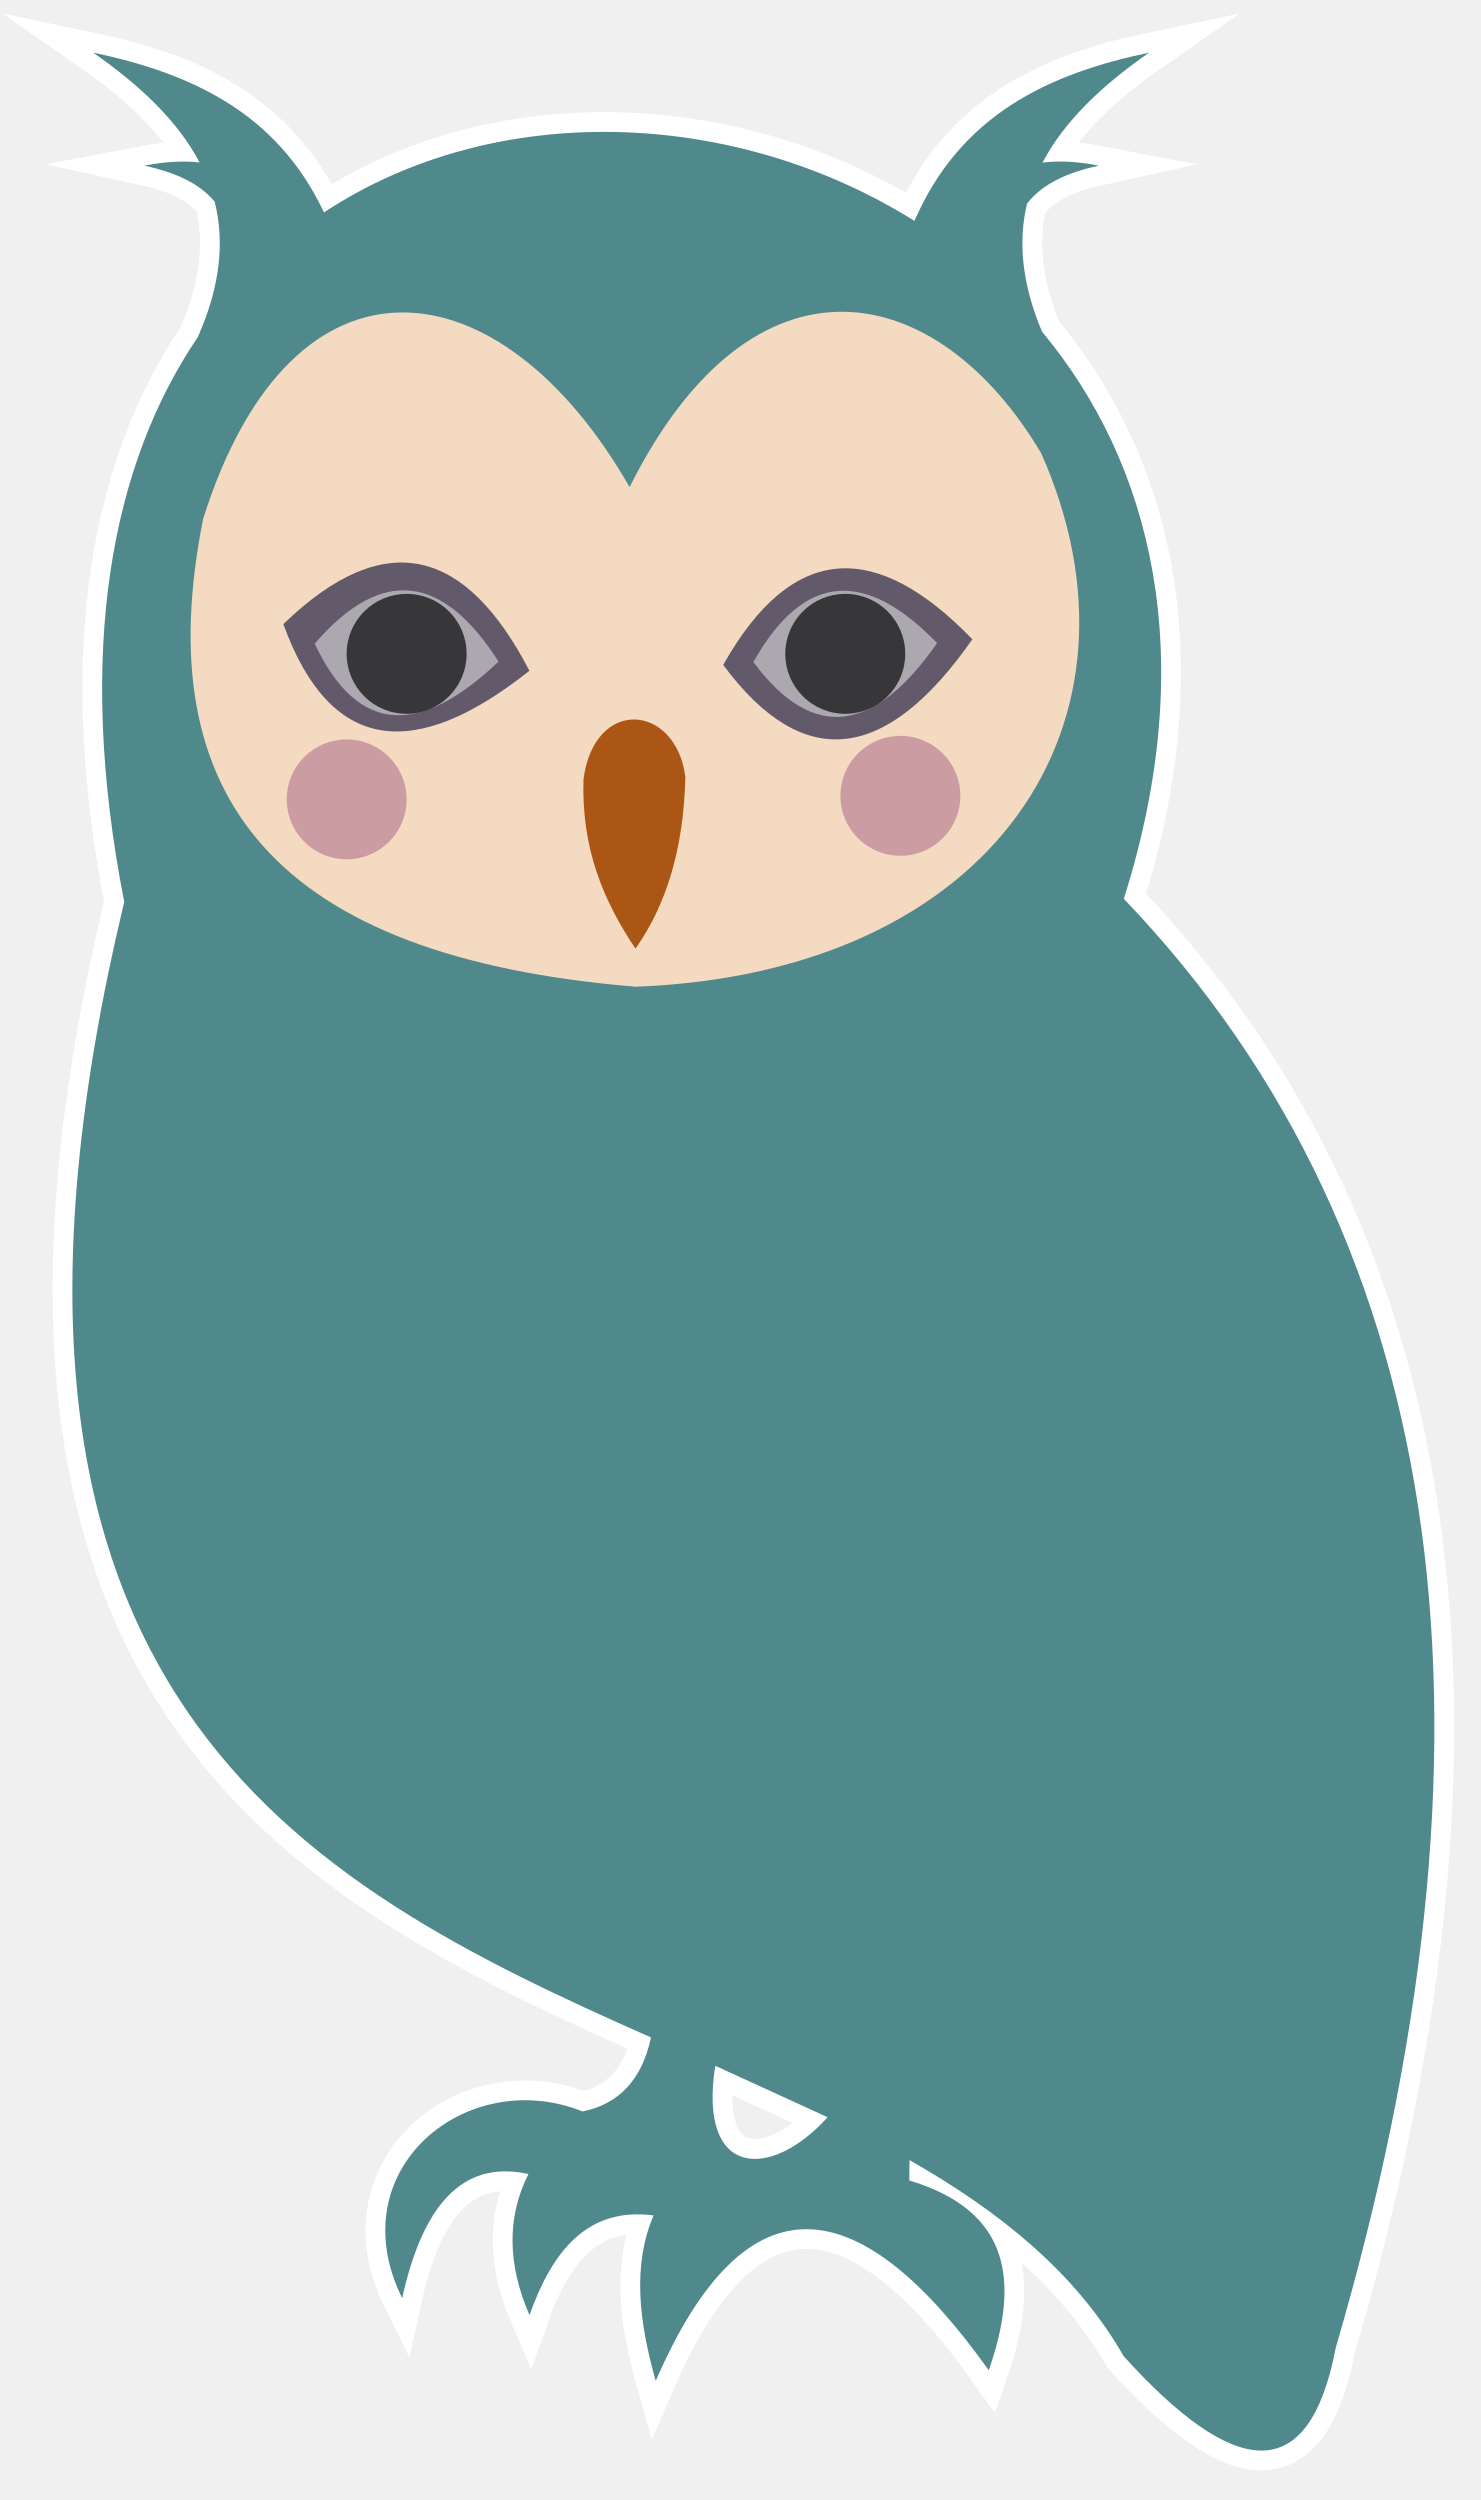
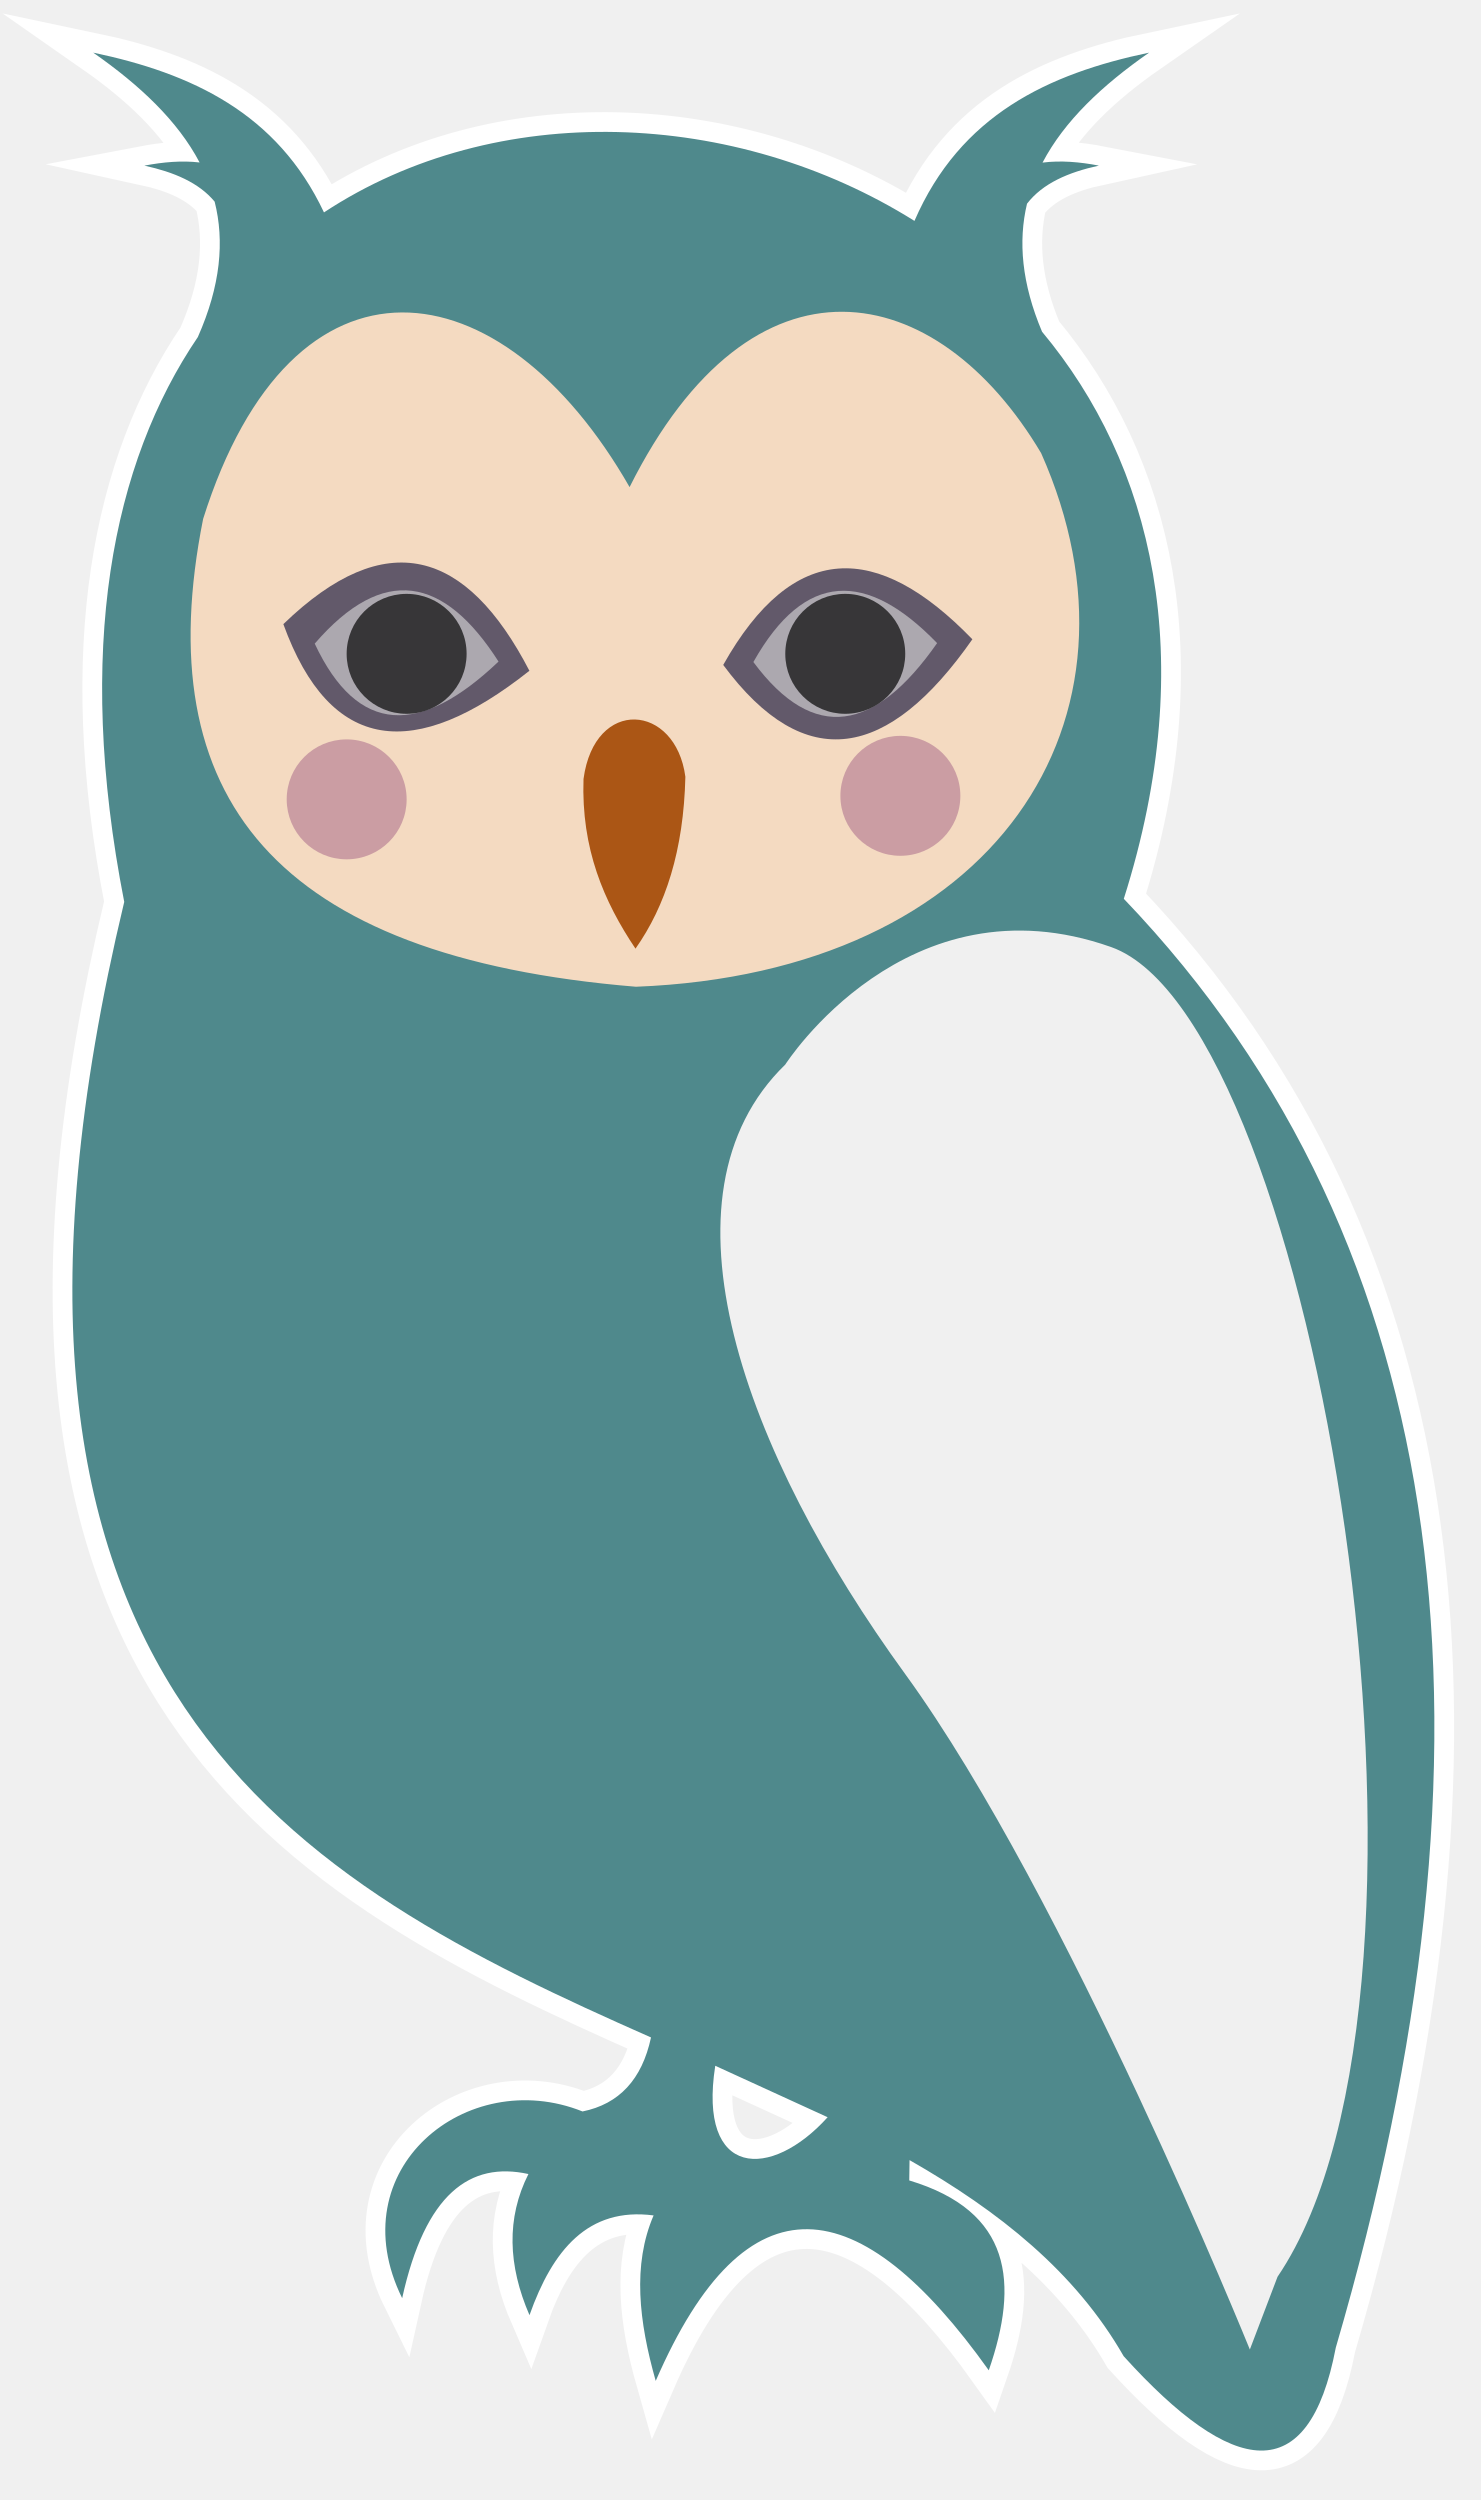
<svg xmlns="http://www.w3.org/2000/svg" version="1.1" baseProfile="basic" id="Слой_1" x="0px" y="0px" width="225px" height="380px" viewBox="0 0 225 380" xml:space="preserve">
  <g>
    <path fill="none" stroke="#FFFFFF" stroke-width="6" stroke-miterlimit="10" d="M170.818,136.616   c11.695-36.878,4.246-66.185-12.426-86.194c-3.097-7.34-3.648-13.751-2.286-19.458c2.377-3.097,6.289-4.778,10.928-5.792   c-2.928-0.561-5.802-0.808-8.568-0.456c3.317-6.336,9.092-11.769,16.195-16.716c-15.354,3.219-28.698,9.501-35.664,25.578   c-27.15-17.013-63.53-18.579-89.754-1.291C42.127,17.163,29.094,11.131,14.166,8c7.086,4.947,12.855,10.377,16.172,16.696   c-2.708-0.318-5.525-0.064-8.392,0.48c4.484,0.98,8.287,2.58,10.681,5.477c1.515,5.998,0.91,12.767-2.553,20.577   c-12.97,19.096-18.734,47.352-11.191,85.856c-28.8,120.136,26.66,148.974,80.07,172.607c-1.369,6.4-4.862,10.126-10.407,11.249   c-17.602-7.056-37.074,8.828-27.417,28.381c3.51-15.898,10.316-20.821,19.191-18.87c-3.374,6.705-3.117,13.879,0.162,21.453   c3.499-9.889,8.916-16.466,18.866-15.161c-3.242,7.52-2.238,16.131,0.321,25.152c13.818-31.809,31.008-29.138,50.625-1.609   c4.615-13.301,3.513-24.168-12.087-28.861l0.044-3.09c13.633,7.78,25.196,16.993,32.543,29.801   c16.611,18.363,28.117,20.331,32.245-1.295C229.852,265.195,221.615,189.676,170.818,136.616z M108.718,313.998l17.081,7.82   C117.218,331.356,106.04,331.177,108.718,313.998z" />
    <g>
      <path fill="#F4DAC1" d="M168.891,92.845c0,32.428-32.522,58.722-72.639,58.722c-40.12,0-72.639-26.295-72.639-58.722    c0-32.424,32.519-58.719,72.639-58.719C136.369,34.126,168.891,60.42,168.891,92.845z" />
-       <path fill="#4F898C" d="M170.818,136.616c11.695-36.878,4.246-66.185-12.426-86.194c-3.097-7.34-3.648-13.751-2.286-19.458    c2.377-3.097,6.289-4.778,10.928-5.792c-2.928-0.561-5.802-0.808-8.568-0.456c3.317-6.336,9.092-11.769,16.195-16.716    c-15.354,3.219-28.698,9.501-35.664,25.578c-27.15-17.013-63.53-18.579-89.754-1.291C42.128,17.163,29.094,11.131,14.166,8    c7.086,4.947,12.855,10.377,16.172,16.696c-2.708-0.318-5.525-0.064-8.392,0.48c4.484,0.98,8.287,2.58,10.681,5.477    c1.515,5.998,0.909,12.767-2.553,20.577c-12.97,19.096-18.734,47.352-11.191,85.856c-28.8,120.136,26.66,148.974,80.07,172.607    c-1.369,6.4-4.862,10.126-10.407,11.249c-17.602-7.056-37.073,8.828-27.417,28.381c3.51-15.898,10.316-20.821,19.191-18.87    c-3.374,6.705-3.117,13.879,0.162,21.453c3.499-9.889,8.916-16.466,18.866-15.161c-3.242,7.52-2.238,16.131,0.321,25.152    c13.818-31.809,31.008-29.138,50.625-1.609c4.615-13.301,3.513-24.168-12.087-28.861l0.044-3.09    c13.633,7.78,25.196,16.993,32.543,29.801c16.611,18.363,28.117,20.331,32.245-1.295l0,0    C229.852,265.195,221.615,189.676,170.818,136.616z M96.664,149.985c-55.01-4.534-74.228-28.814-65.789-71.108    c13.609-43.18,45.337-38.899,64.822-4.838c18.751-37.506,46.72-31.84,62.557-5.16C176.242,109.324,151.39,147.865,96.664,149.985z     M108.718,313.998l17.081,7.82C117.218,331.357,106.04,331.177,108.718,313.998z" />
      <path fill="#AB5615" d="M88.695,118.399c-0.368,10.59,3.094,18.64,7.898,25.797c4.561-6.475,7.32-14.914,7.584-26.122    C102.703,106.924,90.382,105.889,88.695,118.399z" />
      <path fill="#62596A" d="M109.928,101.071c12.477,16.827,25.108,14.359,37.872-3.898    C133.336,82.208,120.559,82.174,109.928,101.071z" />
      <path fill="#ACA8AF" d="M114.513,100.628c9.2,12.409,18.518,10.59,27.928-2.874C131.773,86.719,122.354,86.695,114.513,100.628z" />
      <path fill="#62596A" d="M43.068,94.867c7.141,19.688,19.952,20.939,37.402,7.09C70.894,83.486,58.664,79.787,43.068,94.867z" />
      <path fill="#ACA8AF" d="M47.838,97.832c6.552,13.988,16.043,14.055,27.938,2.725C67.513,87.628,58.286,85.731,47.838,97.832z" />
      <path fill="#373638" d="M137.596,99.387c0,5.034-4.081,9.112-9.119,9.112c-5.034,0-9.115-4.077-9.115-9.112    c0-5.041,4.081-9.119,9.115-9.119C133.515,90.269,137.596,94.346,137.596,99.387z" />
      <path fill="#373638" d="M70.924,99.387c0,5.034-4.081,9.112-9.119,9.112c-5.034,0-9.115-4.077-9.115-9.112    c0-5.041,4.081-9.119,9.115-9.119C66.843,90.269,70.924,94.346,70.924,99.387z" />
      <path fill="#CB9DA3" d="M61.809,121.506c0,5.034-4.081,9.112-9.119,9.112c-5.034,0-9.112-4.078-9.112-9.112    c0-5.038,4.077-9.119,9.112-9.119C57.728,112.387,61.809,116.468,61.809,121.506z" />
      <path fill="#CB9DA3" d="M145.974,120.969c0,5.031-4.081,9.112-9.119,9.112c-5.034,0-9.115-4.081-9.115-9.112    c0-5.041,4.081-9.118,9.115-9.118C141.893,111.85,145.974,115.928,145.974,120.969z" />
    </g>
  </g>
+   <path fill="#4F898C" d="M170.818,136.616c11.695-36.878,4.246-66.185-12.426-86.194c-3.097-7.34-3.648-13.751-2.286-19.458  c2.377-3.097,6.289-4.778,10.928-5.792c-2.928-0.561-5.802-0.808-8.568-0.456c3.317-6.336,9.092-11.769,16.195-16.716  c-15.354,3.219-28.698,9.501-35.664,25.578c-27.15-17.013-63.53-18.579-89.754-1.291C42.128,17.163,29.094,11.131,14.166,8  c7.086,4.947,12.855,10.377,16.172,16.696c-2.708-0.318-5.525-0.064-8.392,0.48c4.484,0.98,8.287,2.58,10.681,5.477  c1.515,5.998,0.909,12.767-2.553,20.577c-12.97,19.096-18.734,47.352-11.191,85.856c-28.8,120.136,26.66,148.974,80.07,172.607  c-1.369,6.4-4.862,10.126-10.407,11.249c-17.602-7.056-37.073,8.828-27.417,28.381c3.51-15.898,10.316-20.821,19.191-18.87  c-3.374,6.705-3.117,13.879,0.162,21.453c3.499-9.889,8.916-16.466,18.866-15.161c-3.242,7.52-2.238,16.131,0.321,25.152  c13.818-31.809,31.008-29.138,50.625-1.609c4.615-13.301,3.513-24.168-12.087-28.861l0.044-3.09  c13.633,7.78,25.196,16.993,32.543,29.801c16.611,18.363,28.117,20.331,32.245-1.295  C229.852,265.195,221.615,189.676,170.818,136.616z M96.664,149.985c-55.01-4.534-74.228-28.814-65.789-71.108  c13.609-43.18,45.337-38.899,64.822-4.838c18.751-37.506,46.72-31.84,62.557-5.16C176.242,109.324,151.39,147.865,96.664,149.985z   M108.718,313.998l17.081,7.82C117.218,331.357,106.04,331.177,108.718,313.998z M194.185,346.073l-4.209,11.056  c0,0-27.898-68.967-52.38-102.663c-24.486-33.692-38.832-72.648-18.234-92.655c0,0,18.444-28.874,49.529-17.859  C199.977,154.968,224.192,301.848,194.185,346.073z" />
</svg>
